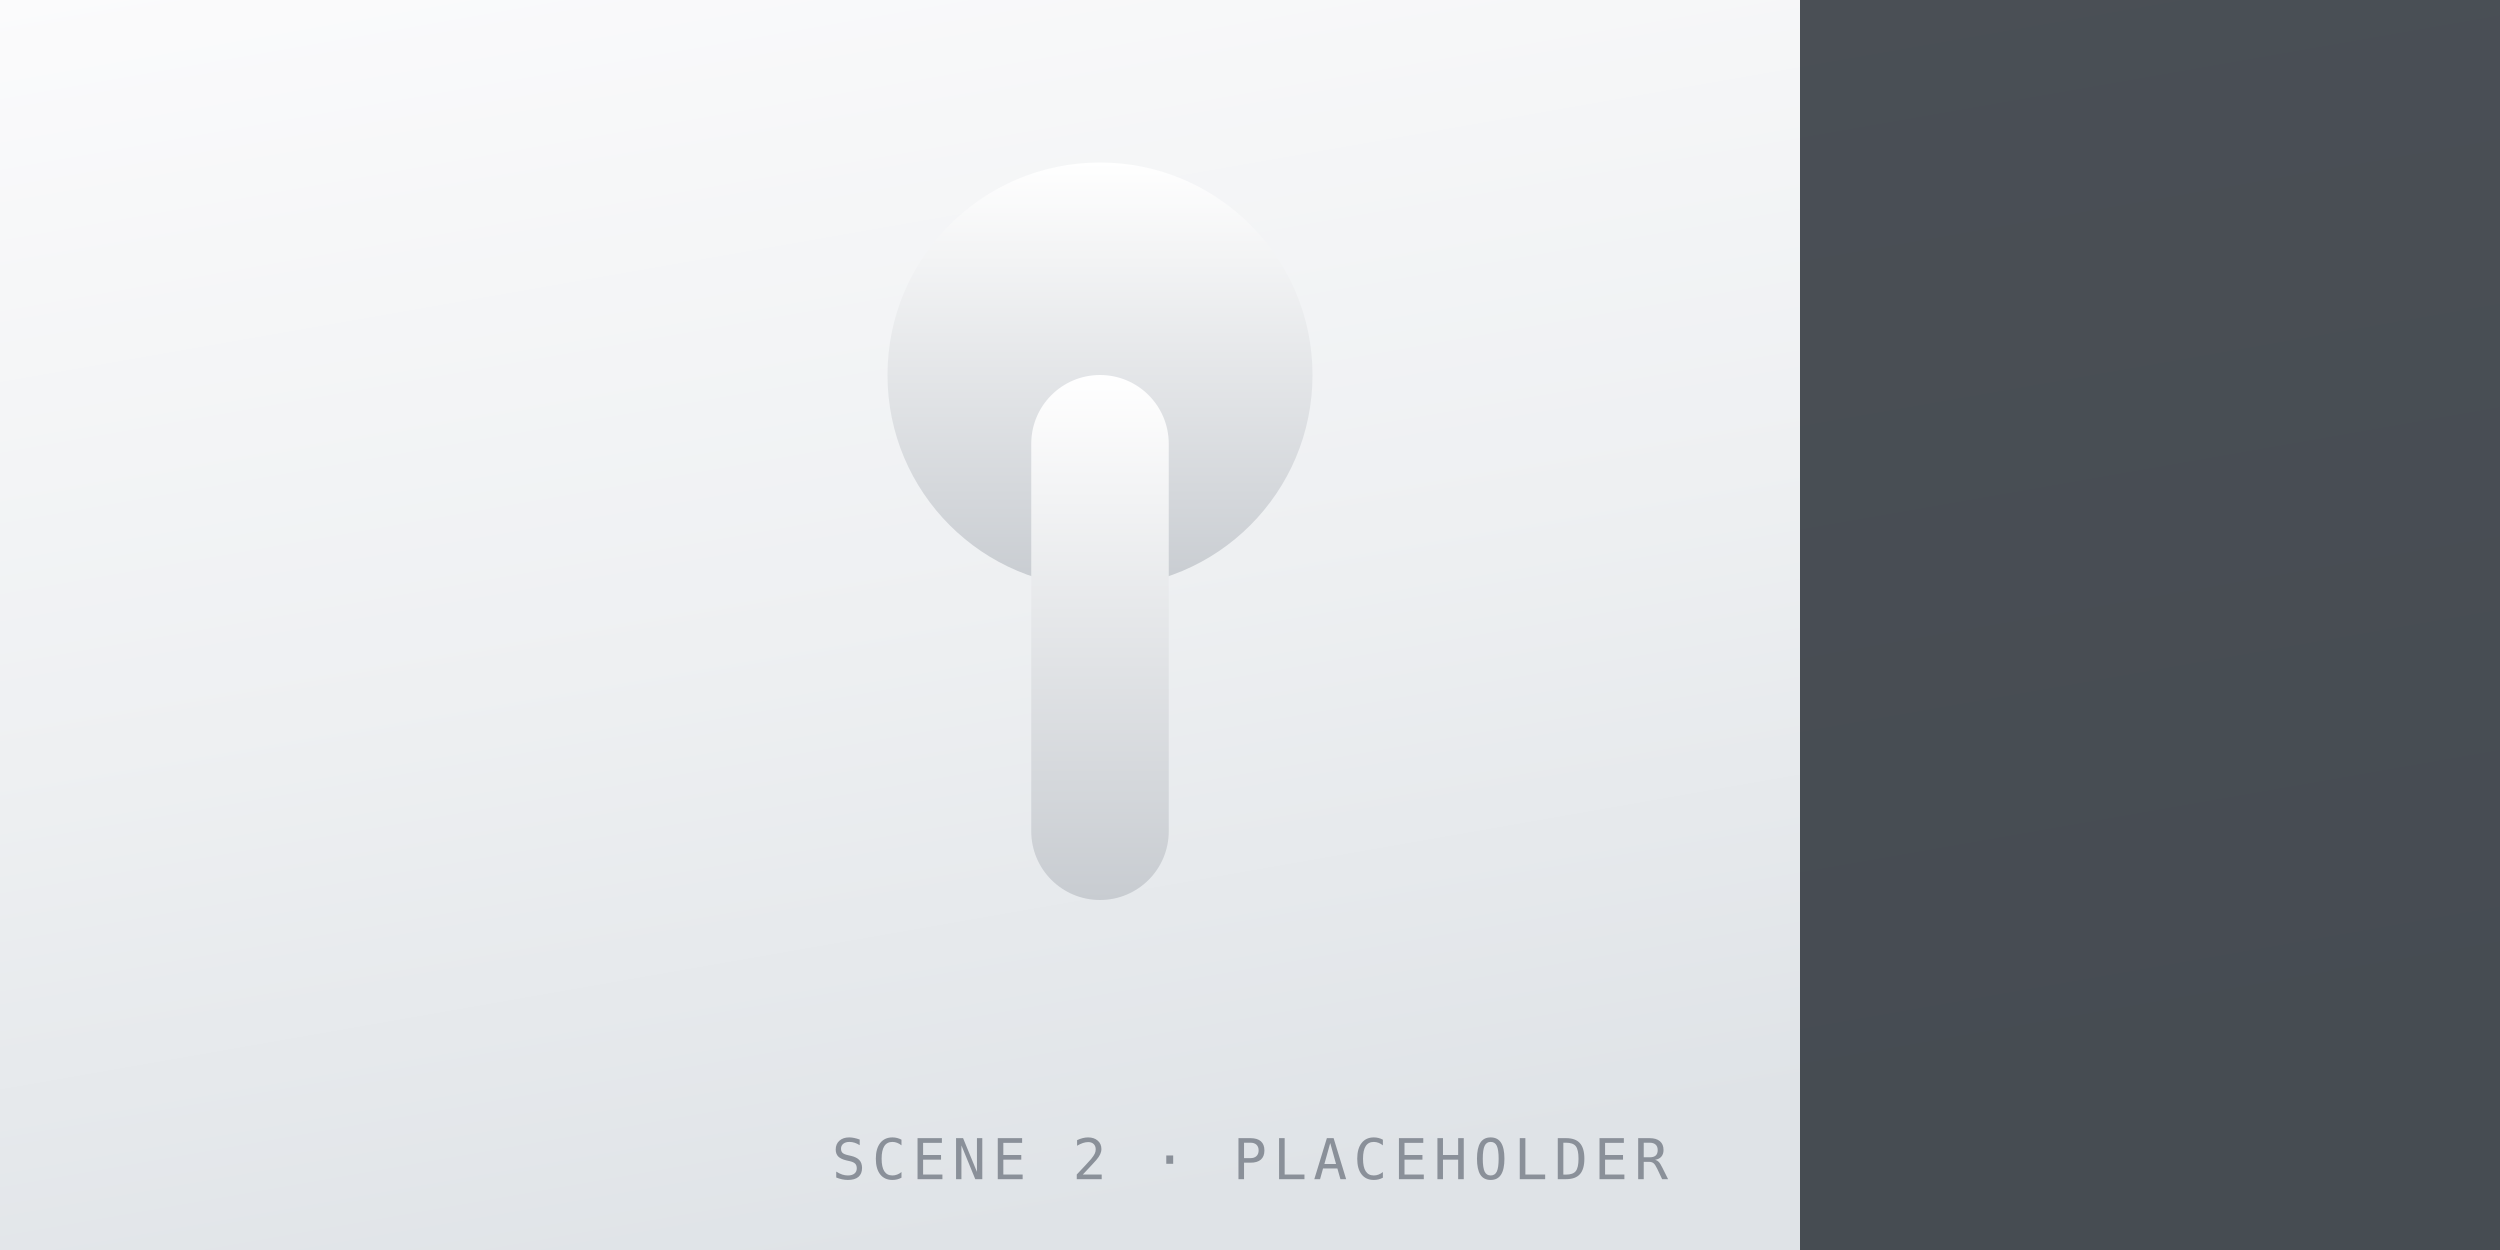
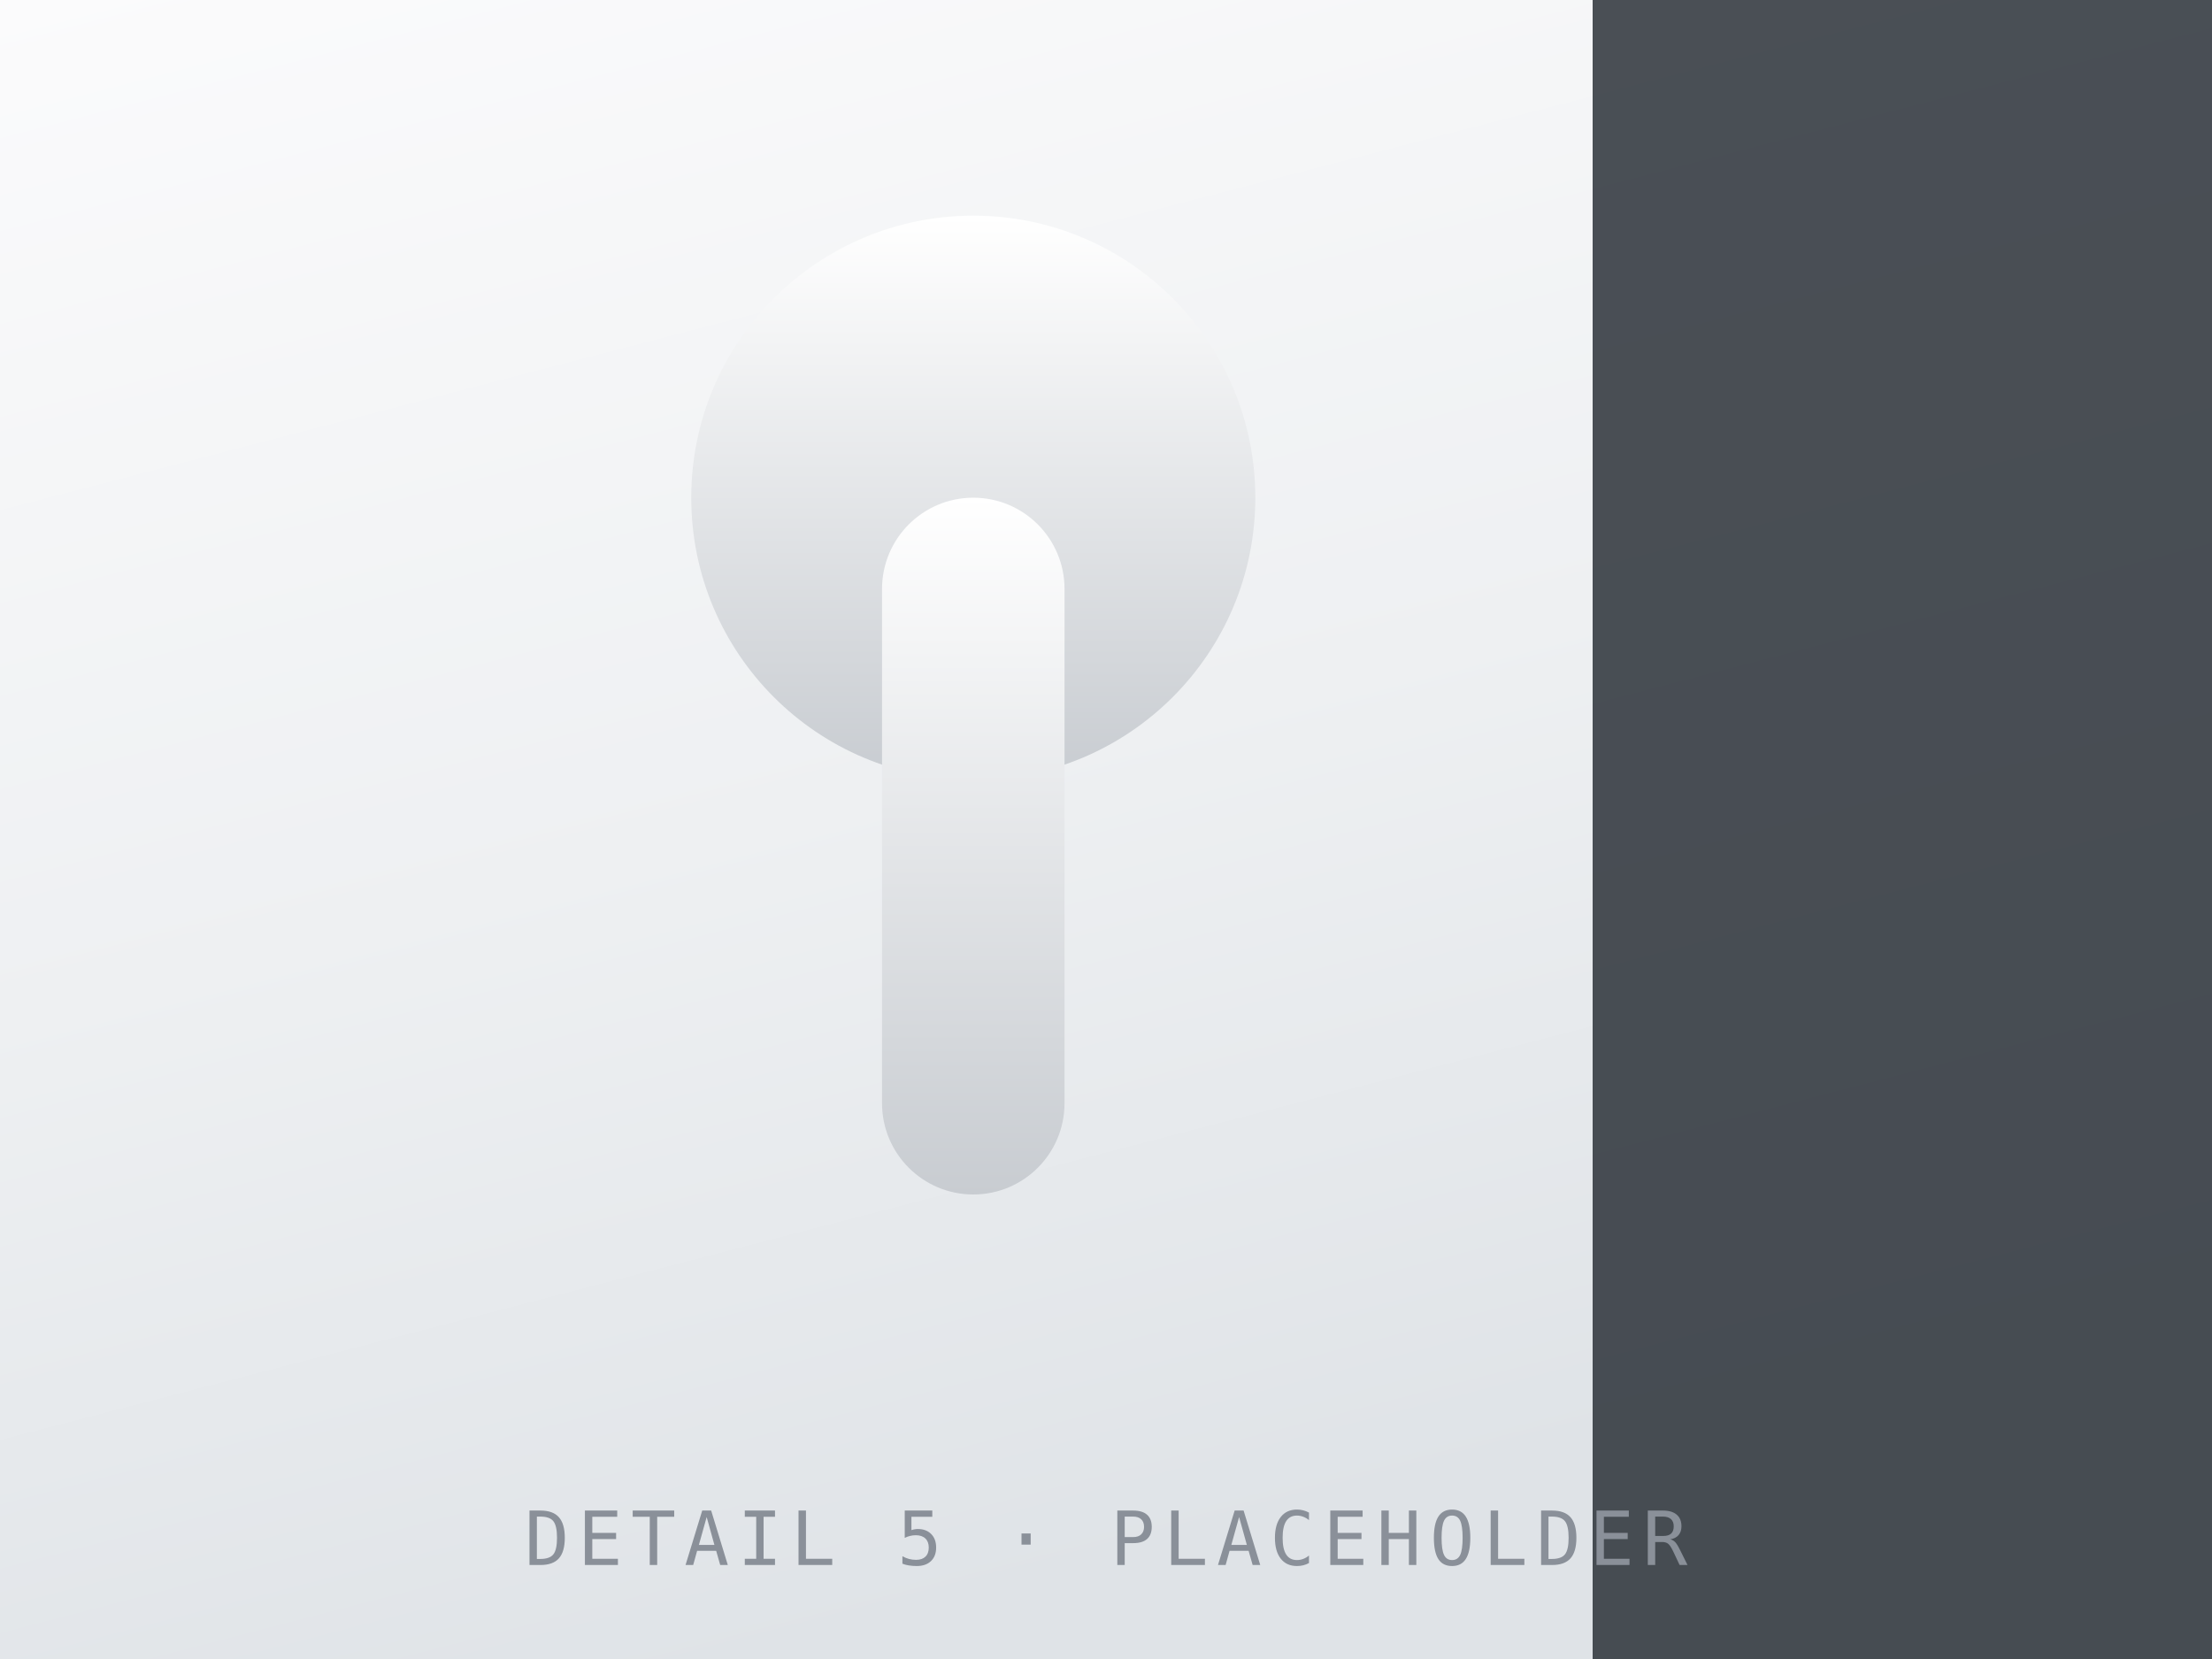
- <svg xmlns="http://www.w3.org/2000/svg" width="1200" height="600" viewBox="0 0 1200 600">
+ <svg xmlns="http://www.w3.org/2000/svg" width="800" height="600" viewBox="0 0 800 600">
  <defs>
    <linearGradient id="bg" x1="0" y1="0" x2="0.35" y2="1">
      <stop offset="0%" stop-color="#fbfbfc" />
      <stop offset="55%" stop-color="#eef0f2" />
      <stop offset="100%" stop-color="#dfe3e7" />
    </linearGradient>
    <linearGradient id="obj" x1="0" y1="0" x2="0" y2="1">
      <stop offset="0%" stop-color="#ffffff" />
      <stop offset="100%" stop-color="#c8ccd1" />
    </linearGradient>
  </defs>
-   <rect width="1200" height="600" fill="url(#bg)" />
-   <rect x="864" y="0" width="336" height="600" fill="#2b3138" opacity="0.85" />
-   <circle cx="528" cy="180" r="102" fill="url(#obj)" />
-   <rect x="495" y="180" width="66" height="252" rx="33" fill="url(#obj)" />
-   <text x="50%" y="566" text-anchor="middle" font-family="monospace" font-size="27" fill="#8a9099" letter-spacing="3">SCENE 2 · PLACEHOLDER</text>
+   <rect width="800" height="600" fill="url(#bg)" />
+   <rect x="576" y="0" width="224" height="600" fill="#2b3138" opacity="0.85" />
+   <circle cx="352" cy="180" r="102" fill="url(#obj)" />
+   <rect x="319" y="180" width="66" height="252" rx="33" fill="url(#obj)" />
+   <text x="50%" y="566" text-anchor="middle" font-family="monospace" font-size="27" fill="#8a9099" letter-spacing="3">DETAIL 5 · PLACEHOLDER</text>
</svg>
